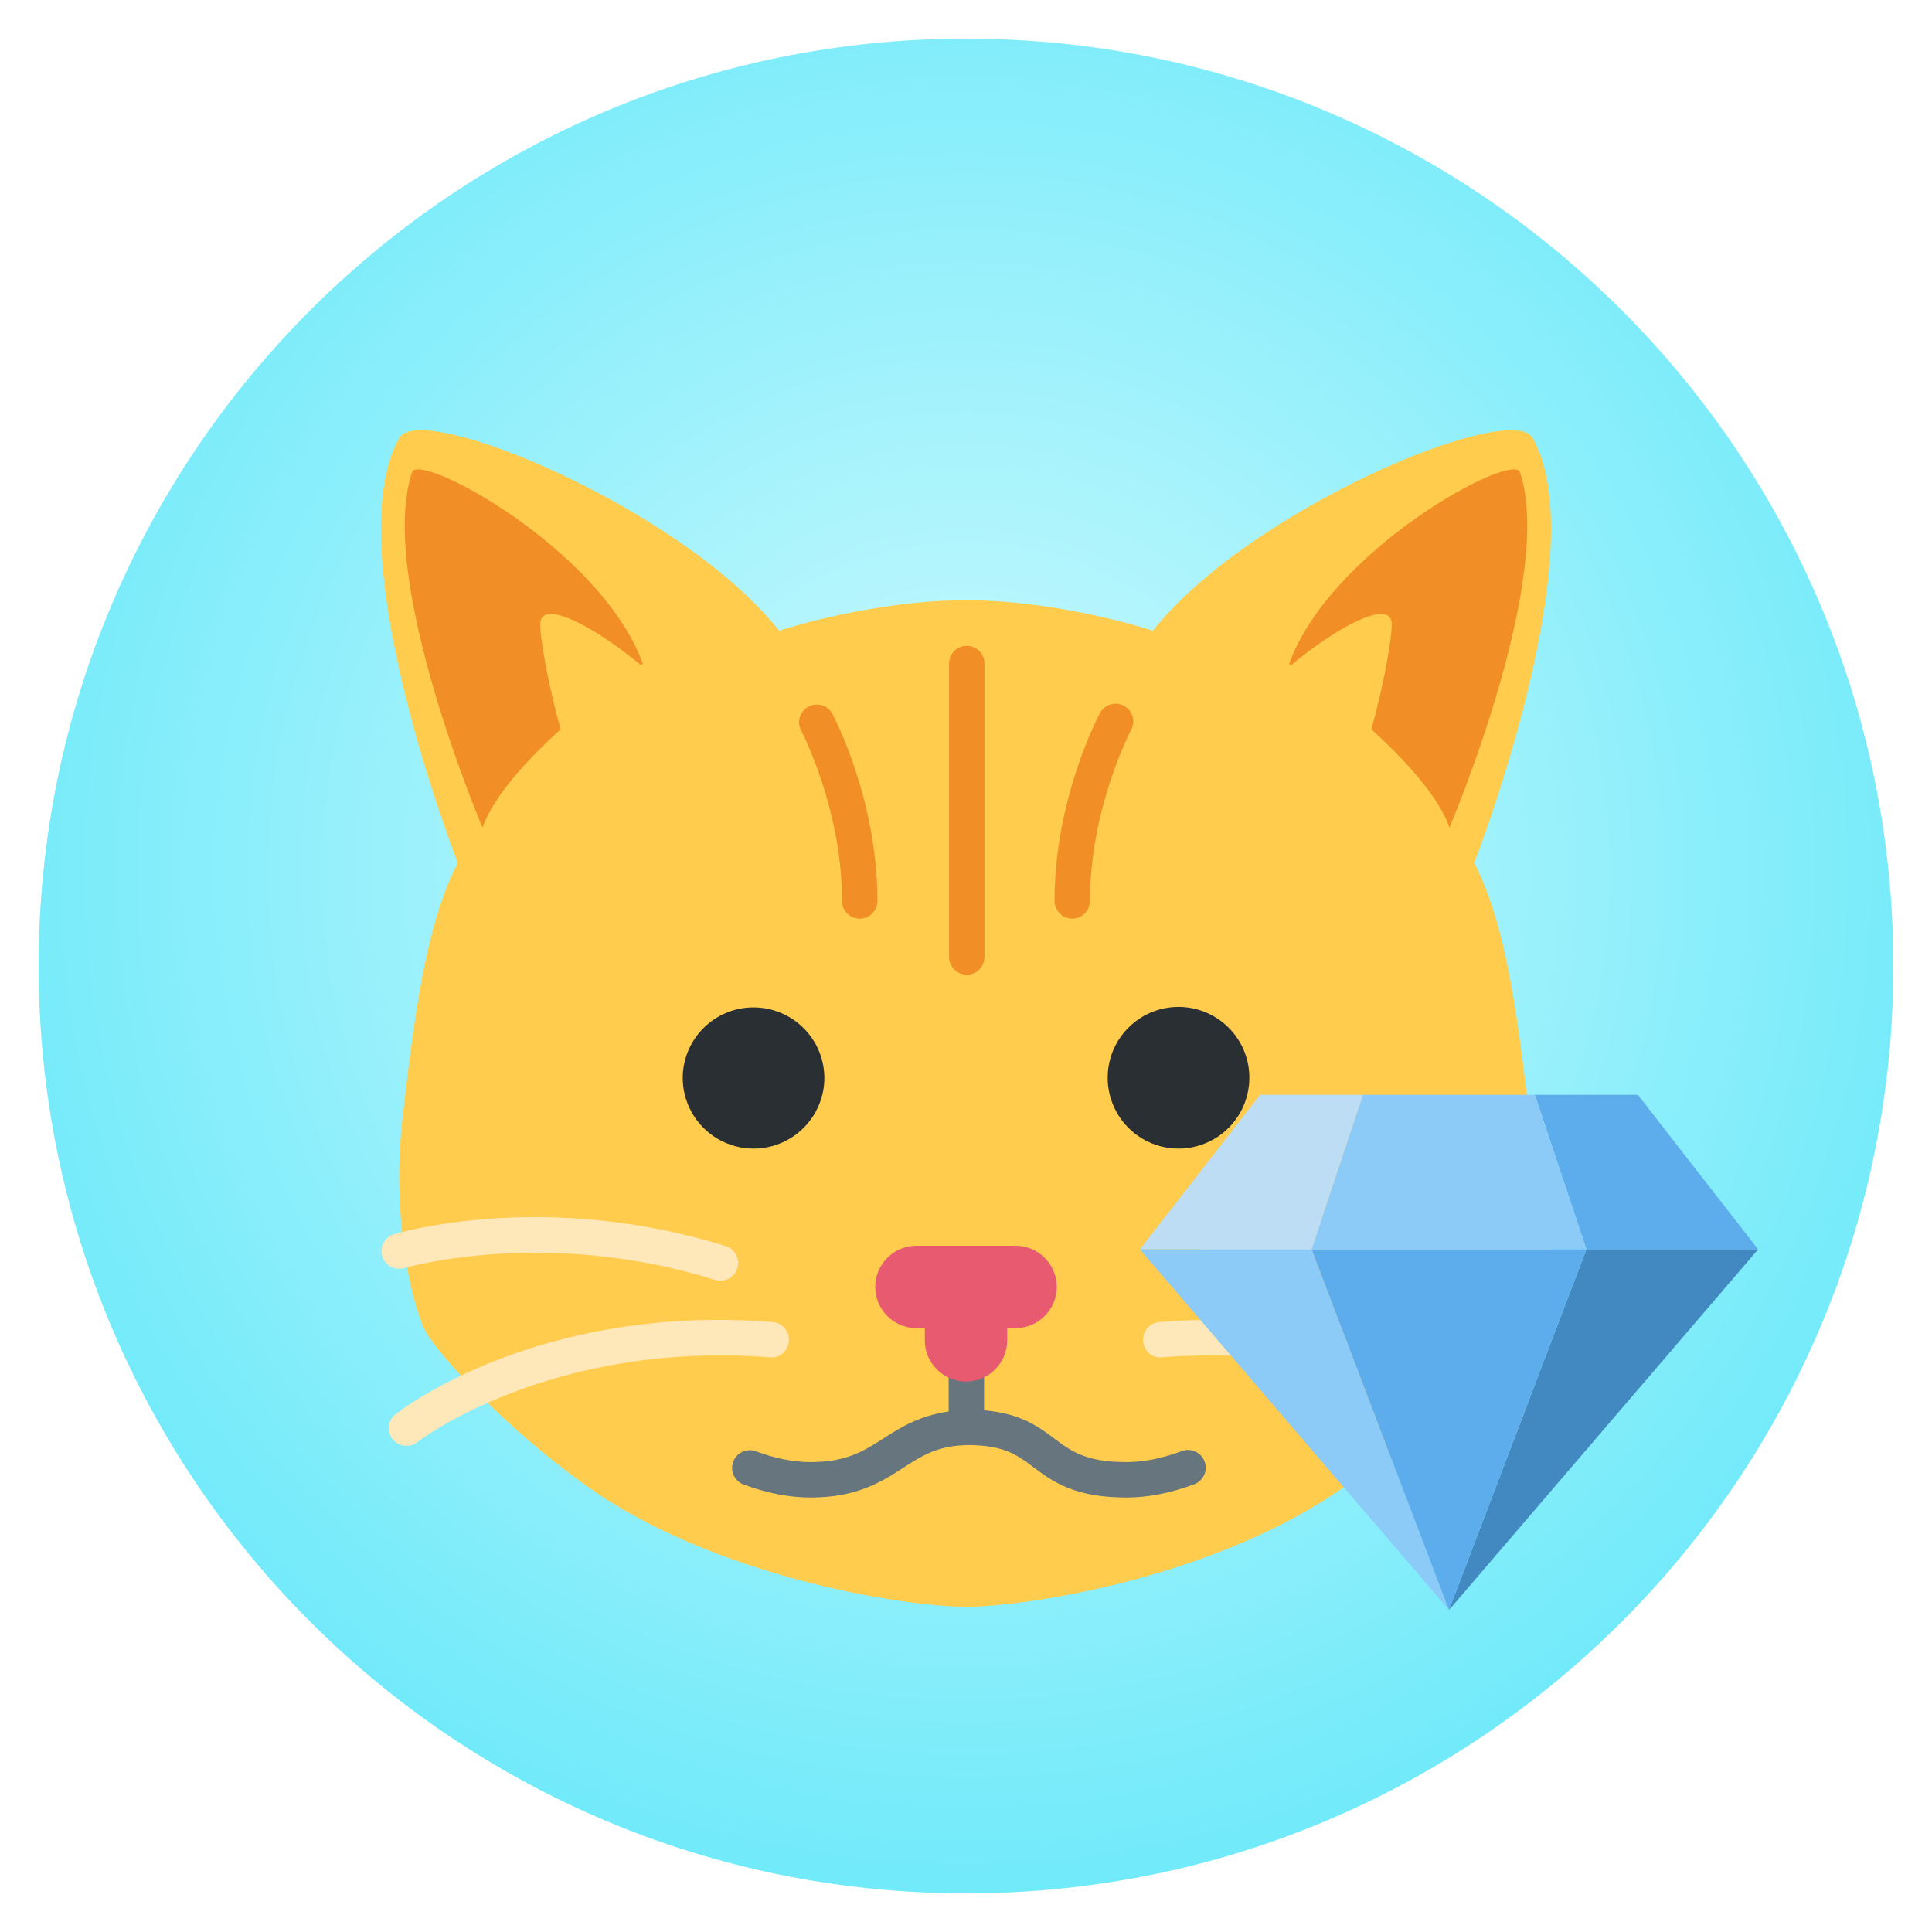
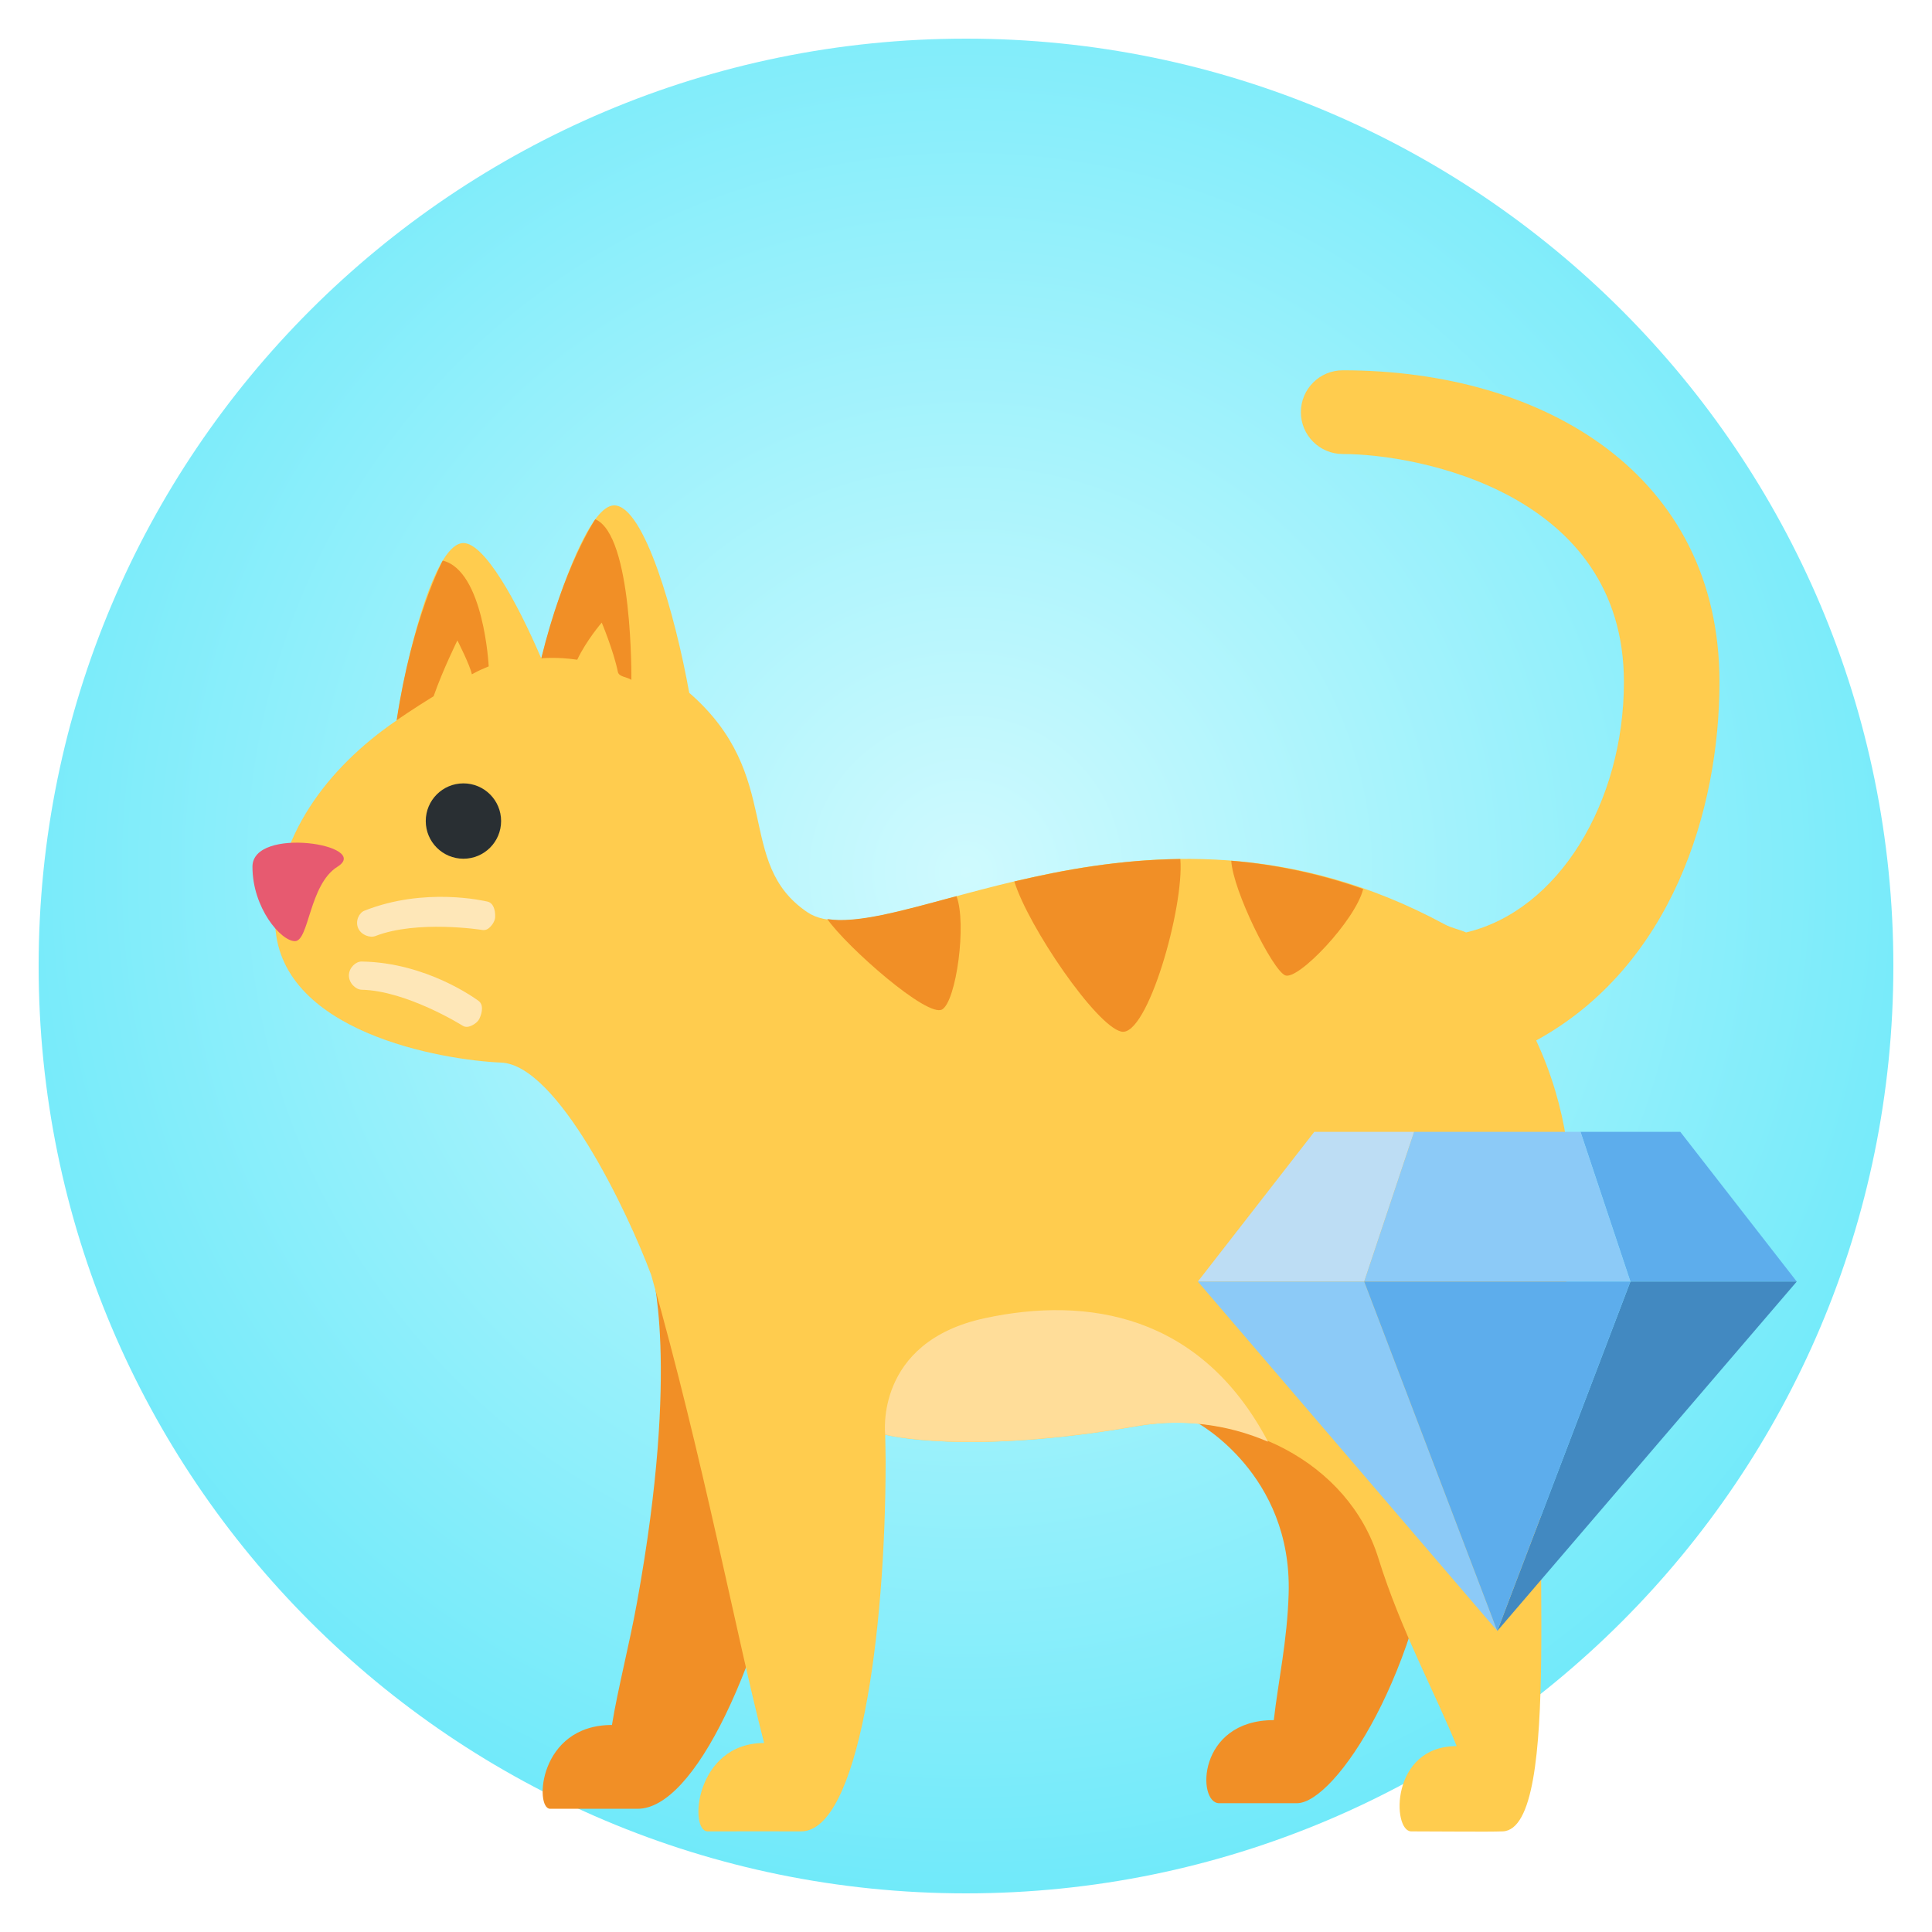
<svg xmlns="http://www.w3.org/2000/svg" viewBox="0 0 200 200" width="250" height="250">
  <defs>
    <radialGradient id="g" cx="50%" cy="45%" r="60%">
      <stop offset="0" stop-color="#cffafe" />
      <stop offset="1" stop-color="#67e8f9" />
    </radialGradient>
  </defs>
  <circle cx="100" cy="100" r="96" fill="url(#g)" />
-   <svg x="34" y="38" width="132" height="132" viewBox="0 0 36 36">
-     <path fill="#FFCC4D" d="M32.348 13.999s3.445-8.812 1.651-11.998c-.604-1.073-8 1.998-10.723 5.442 0 0-2.586-.86-5.276-.86s-5.276.86-5.276.86C10.001 3.999 2.605.928 2.001 2.001.207 5.187 3.652 13.999 3.652 13.999c-.897 1.722-1.233 4.345-1.555 7.16-.354 3.086.35 5.546.658 6.089.35.617 2.123 2.605 4.484 4.306 3.587 2.583 8.967 3.445 10.761 3.445s7.174-.861 10.761-3.445c2.361-1.701 4.134-3.689 4.484-4.306.308-.543 1.012-3.003.659-6.089-.324-2.814-.659-5.438-1.556-7.16z" />
-     <path fill="#F18F26" d="M2.359 2.971c.2-.599 5.348 2.173 6.518 5.404 0 0-3.808 2.624-4.528 4.624 0 0-2.99-7.028-1.99-10.028z" />
-     <path fill="#FFCC4D" d="M5.98 7.261c0-1.414 5.457 2.733 4.457 3.733s-1.255.72-2.255 1.72S5.98 8.261 5.98 7.261z" />
-     <path fill="#F18F26" d="M33.641 2.971c-.2-.599-5.348 2.173-6.518 5.404 0 0 3.808 2.624 4.528 4.624 0 0 2.99-7.028 1.99-10.028z" />
-     <path fill="#FFCC4D" d="M30.02 7.261c0-1.414-5.457 2.733-4.457 3.733s1.255.72 2.255 1.72 2.202-4.453 2.202-5.453z" />
-     <path fill="#292F33" d="M14.001 20.001a2 2 0 1 1-3.998 0A2 2 0 0 1 14 20zm11.998 0a2 2 0 1 1-3.998 0 2 2 0 0 1 3.998 0z" />
-     <path fill="#FEE7B8" d="M2.201 30.458a.5.5 0 0 1-.31-.892c.162-.127 4.02-3.12 10.648-2.605a.5.5 0 0 1 .46.536c-.021.275-.257.501-.537.46-6.233-.474-9.915 2.366-9.951 2.395a.516.516 0 0 1-.31.106zm8.868-4.663a.512.512 0 0 1-.149-.022c-4.79-1.497-8.737-.347-8.777-.336a.499.499 0 1 1-.288-.957c.173-.052 4.286-1.247 9.362.338a.5.5 0 0 1-.148.977zm22.73 4.663a.5.5 0 0 0 .31-.892c-.162-.127-4.02-3.12-10.648-2.605a.5.5 0 0 0-.46.536c.022.275.257.501.537.46 6.233-.474 9.915 2.366 9.951 2.395.093.07.202.106.31.106zm-8.868-4.663c.049 0 .1-.007.149-.022 4.79-1.497 8.737-.347 8.777-.336a.499.499 0 1 0 .288-.957c-.173-.052-4.286-1.247-9.362.338a.5.5 0 0 0 .148.977z" />
-     <path fill="#67757F" d="M24.736 30.898a.5.5 0 0 0-.643-.294c-.552.206-1.076.311-1.559.311-1.152 0-1.561-.306-2.033-.659-.451-.338-.956-.715-1.99-.803v-2.339a.5.5 0 0 0-1 0v2.373c-.81.115-1.346.439-1.816.743-.568.367-1.059.685-2.083.685-.482 0-1.006-.104-1.558-.311a.501.501 0 0 0-.35.938c.664.247 1.306.373 1.907.373 1.319 0 2.014-.449 2.627-.845.524-.339.98-.631 1.848-.635.992.008 1.358.278 1.815.621.538.403 1.147.859 2.633.859.601 0 1.244-.126 1.908-.373a.5.5 0 0 0 .294-.644z" />
-     <path fill="#E75A70" d="M19.4 24.807h-2.8c-.64 0-1.163.523-1.163 1.163 0 .639.523 1.163 1.163 1.163h.237v.345c0 .639.523 1.163 1.163 1.163s1.163-.523 1.163-1.163v-.345h.237c.639 0 1.163-.523 1.163-1.163s-.524-1.163-1.163-1.163z" />
-     <path fill="#F18F26" d="M18.022 17.154a.5.5 0 0 1-.5-.5V8.37a.5.5 0 0 1 1 0v8.284c0 .277-.223.5-.5.5zM21 15.572a.5.5 0 0 1-.5-.5c0-2.882 1.232-5.21 1.285-5.308a.5.5 0 0 1 .881.473c-.012.021-1.166 2.213-1.166 4.835a.5.5 0 0 1-.5.5zm-6 0a.5.5 0 0 1-.5-.5c0-2.623-1.155-4.814-1.167-4.835a.501.501 0 0 1 .881-.473c.053.098 1.285 2.426 1.285 5.308a.499.499 0 0 1-.499.5z" />
+   <svg x="22" y="34" width="156" height="156" viewBox="0 0 36 36">
+     <path fill="#F18F26" d="M10.478 22.439s.702 2.281-.337 7.993c-.186 1.025-.46 2.072-.599 2.93-1.757 0-1.851 2.002-1.478 2.002h2.094c1.337 0 2.971-3.334 3.854-7.961s-3.534-4.964-3.534-4.964zm13.042 3.702s2.272 1.22 2.188 4.081c-.033 1.131-.249 2.091-.355 3.024-1.832 0-1.839 1.985-1.305 1.985h1.856c.923 0 3.001-3.158 3.379-7.281.379-4.122-5.763-1.809-5.763-1.809z" />
+     <path fill="#FFCC4E" d="M36 8.447C36 3.525 31.859 1 27 1a1 1 0 1 0 0 2c1.804 0 6.717.934 6.717 5.447 0 2.881-1.567 5.462-3.77 5.982-.164-.073-.345-.104-.509-.192-7.239-3.917-13.457.902-15.226-.29-1.752-1.182-.539-3.255-2.824-5.243-.33-1.841-1.073-4.477-1.794-4.477-.549 0-1.265 1.825-1.74 3.656-.591-1.381-1.363-2.756-1.86-2.756-.64 0-1.278 2.273-1.594 4.235-1.68 1.147-2.906 2.809-2.906 4.765 0 2.7 4.05 3.357 5.4 3.411 1.35.054 3.023 3.562 3.585 5.072 1.242 4.367 2.051 8.699 2.698 11.183-1.649 0-1.804 2.111-1.348 2.111.713 0 1.953-.003 2.225 0 1.381.014 2.026-4.706 2.026-8.849 0-.212-.011-.627-.011-.627s1.93.505 6.038-.208c2.444-.424 5.03.849 5.746 3.163.527 1.704 1.399 3.305 1.868 4.484-1.589 0-1.545 2.037-1.084 2.037.787 0 1.801.014 2.183 0 1.468-.055.643-7.574 1.03-10.097s1.267-5.578-.229-8.797C34.857 15.236 36 11.505 36 8.447z" />
+     <circle cx="5.994" cy="11.768" r=".9" fill="#292F33" />
+     <path fill="#E75A70" d="M2.984 12.86c-.677.423-.677 1.777-1.015 1.777S.954 13.841.954 12.86c-.001-.981 2.862-.52 2.03 0z" />
+     <path fill="#FEE7B8" d="M6.578 14.343c-.041.026-.09.036-.142.026-.018-.004-1.548-.241-2.545.146-.129.05-.341-.023-.413-.191s.023-.365.152-.415c1.44-.569 2.857-.234 2.934-.218.139.029.195.19.188.372-.004.114-.104.235-.174.28zm-.472 2.339a.186.186 0 0 1-.141-.031c-.015-.01-1.331-.83-2.402-.853-.138-.003-.305-.154-.305-.341 0-.186.165-.335.304-.333 1.552.024 2.724.891 2.789.937.117.082.104.255.027.424-.049.107-.189.182-.272.197z" />
+     <path fill="#F18F26" d="M7.854 7.881s.372-.039.859.033c.217-.46.585-.887.585-.887s.281.668.386 1.179c.025.12.218.117.322.189 0 0 .038-3.463-.863-3.836.001-.002-.755 1.124-1.289 3.322zM4.399 9.36s.384-.267.883-.574c.217-.624.568-1.333.568-1.333s.307.602.345.81c.21-.114.21-.106.403-.19 0 0-.114-2.286-1.099-2.527 0 0-.732 1.372-1.1 3.814z" />
+     <path fill="#FD9" d="M18.45 23.644c-2.649.57-2.38 2.782-2.38 2.782s1.93.505 6.038-.208a5.542 5.542 0 0 1 3.107.377c-1.607-3.047-4.315-3.479-6.765-2.951z" />
+     <path fill="#F18F26" d="M14.686 14.109c.476.676 2.397 2.368 2.745 2.159.338-.203.59-2.055.342-2.706-1.329.359-2.385.658-3.087.547zm7.024 2.689c.623.138 1.507-2.979 1.41-4.123-1.449.017-2.78.256-3.965.537.335 1.08 1.953 3.452 2.555 3.586zm2.627-4.082c.042.723.982 2.603 1.285 2.737.307.137 1.685-1.319 1.866-2.061a12.573 12.573 0 0 0-3.151-.676z" />
  </svg>
-   <svg x="118" y="108" width="64" height="64" viewBox="0 0 36 36">
+   <svg x="124" y="112" width="62" height="62" viewBox="0 0 36 36">
    <path fill="#BDDDF4" d="M13 3H7l-7 9h10z" />
    <path fill="#5DADEC" d="m36 12-7-9h-6l3 9z" />
    <path fill="#4289C1" d="M26 12h10L18 33z" />
    <path fill="#8CCAF7" d="M10 12H0l18 21zm3-9-3 9h16l-3-9z" />
    <path fill="#5DADEC" d="m18 33-8-21h16z" />
  </svg>
</svg>
